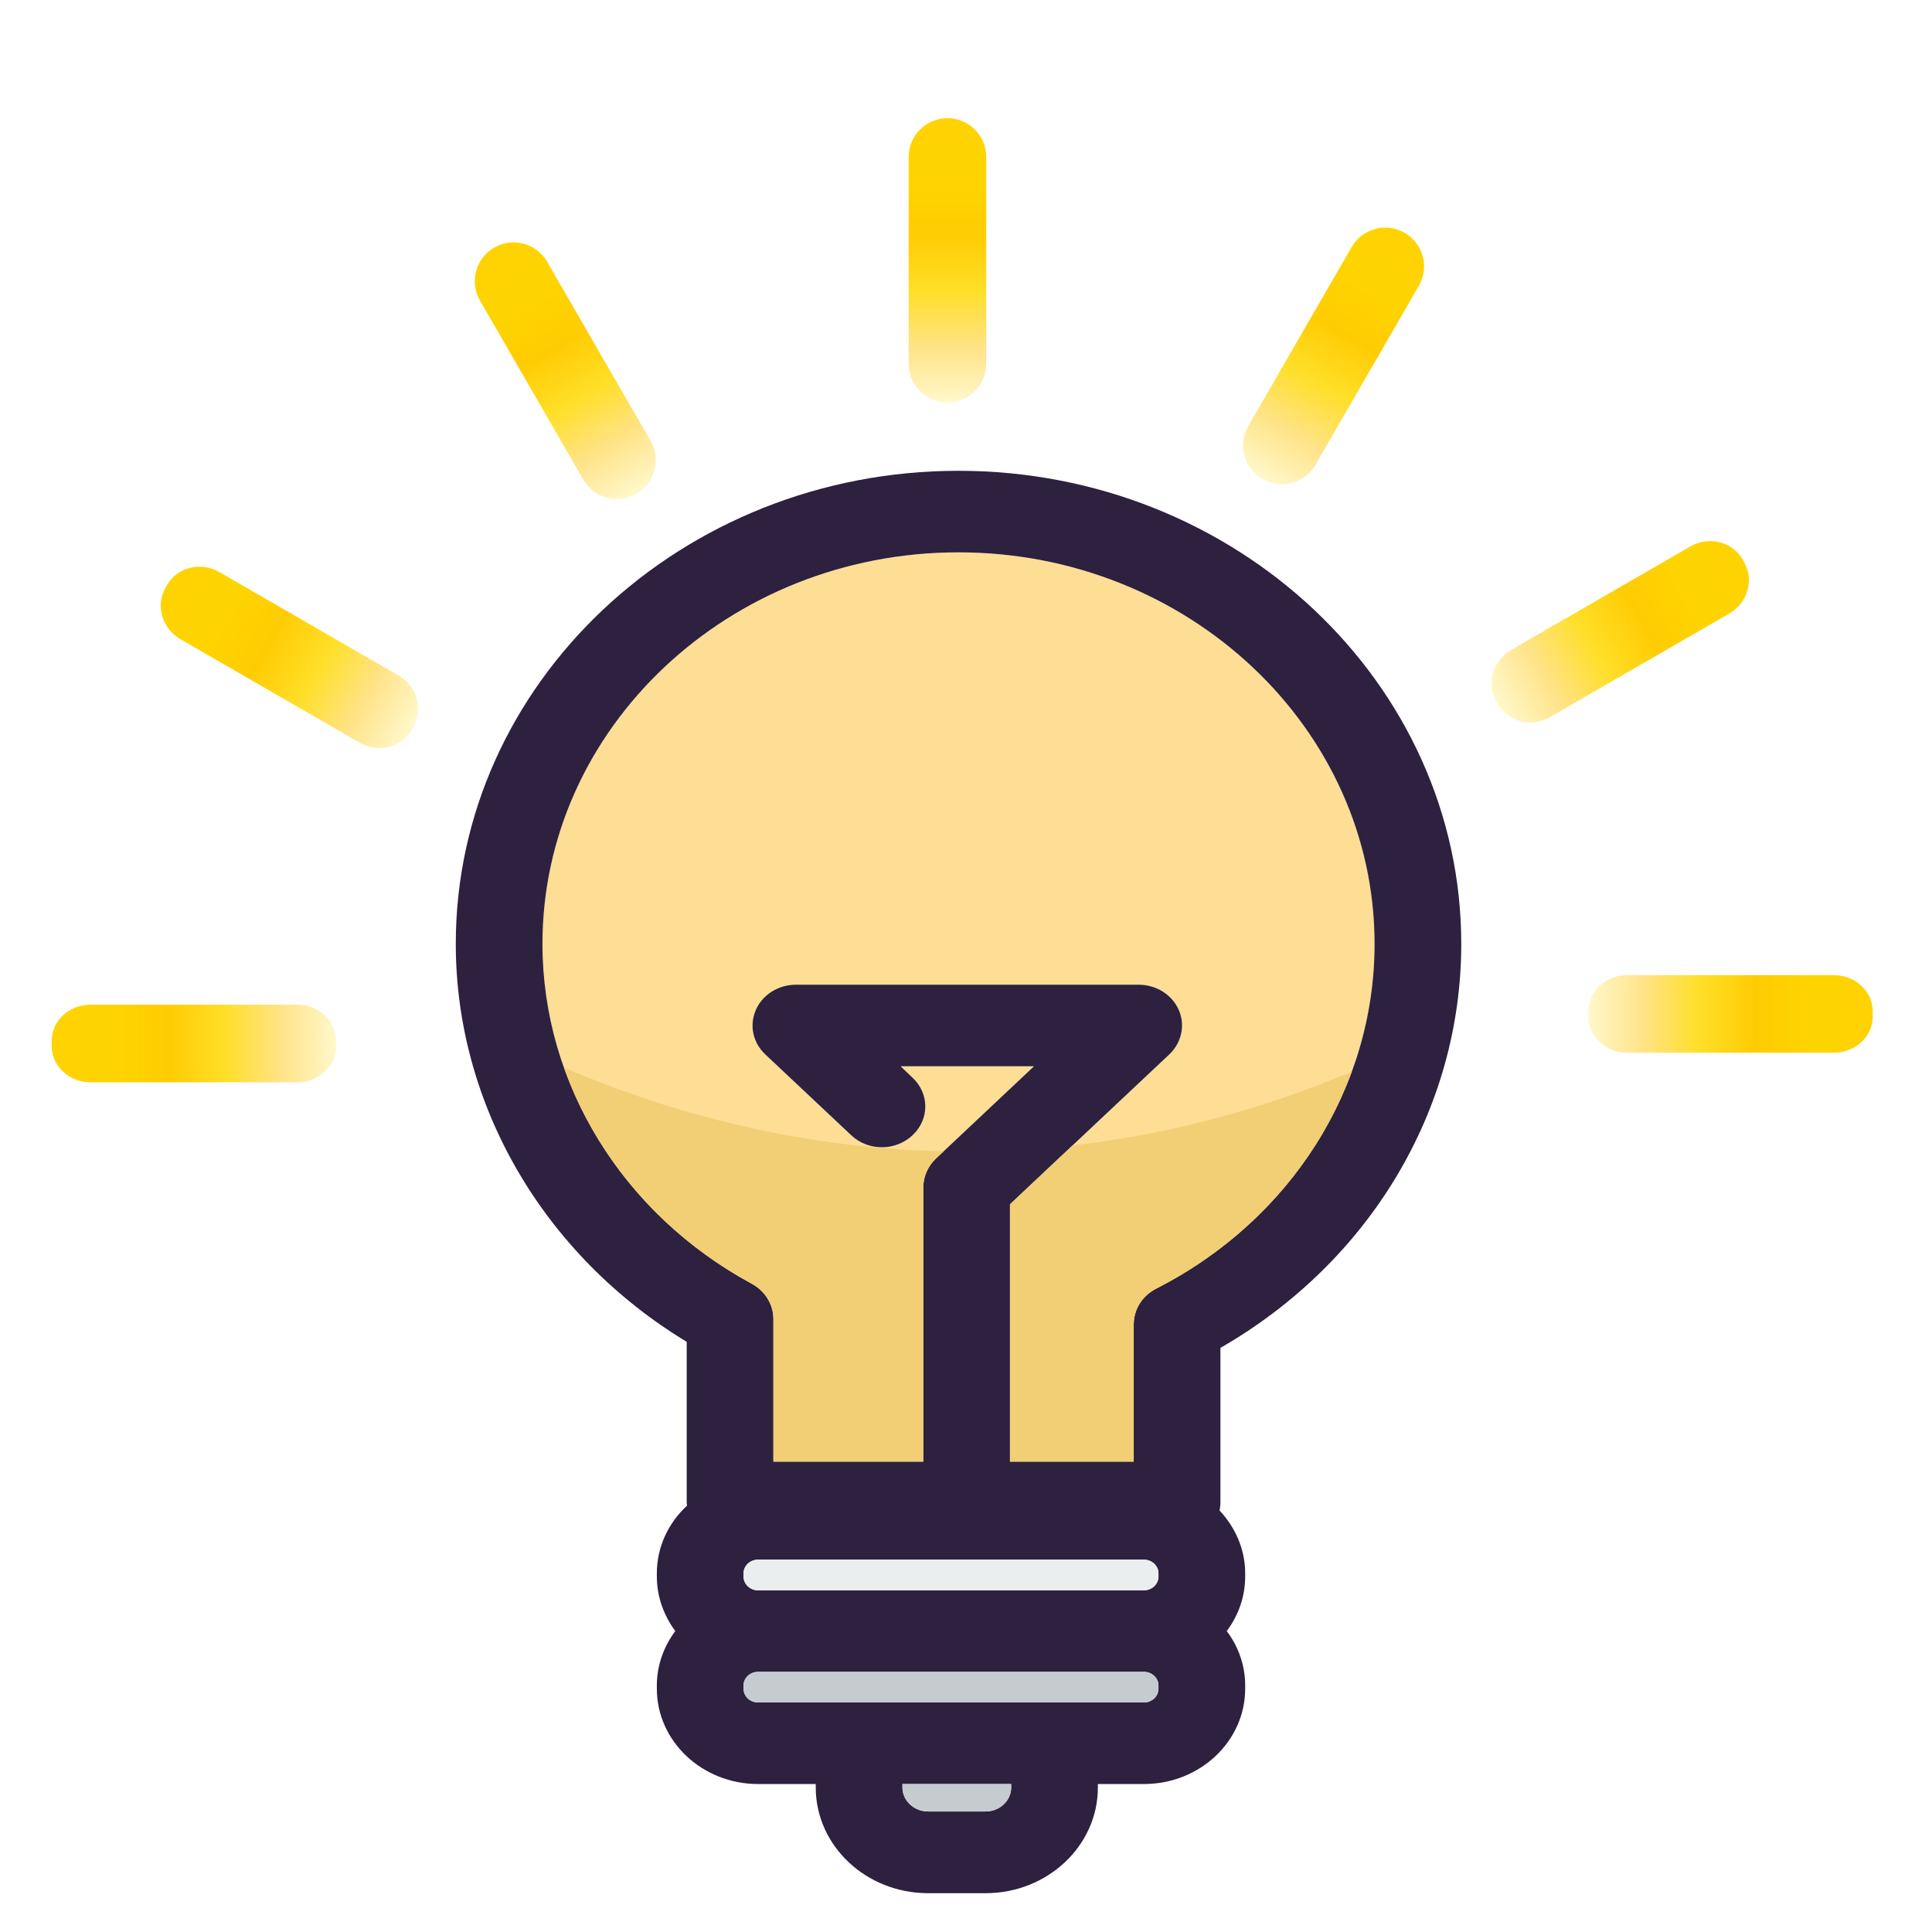
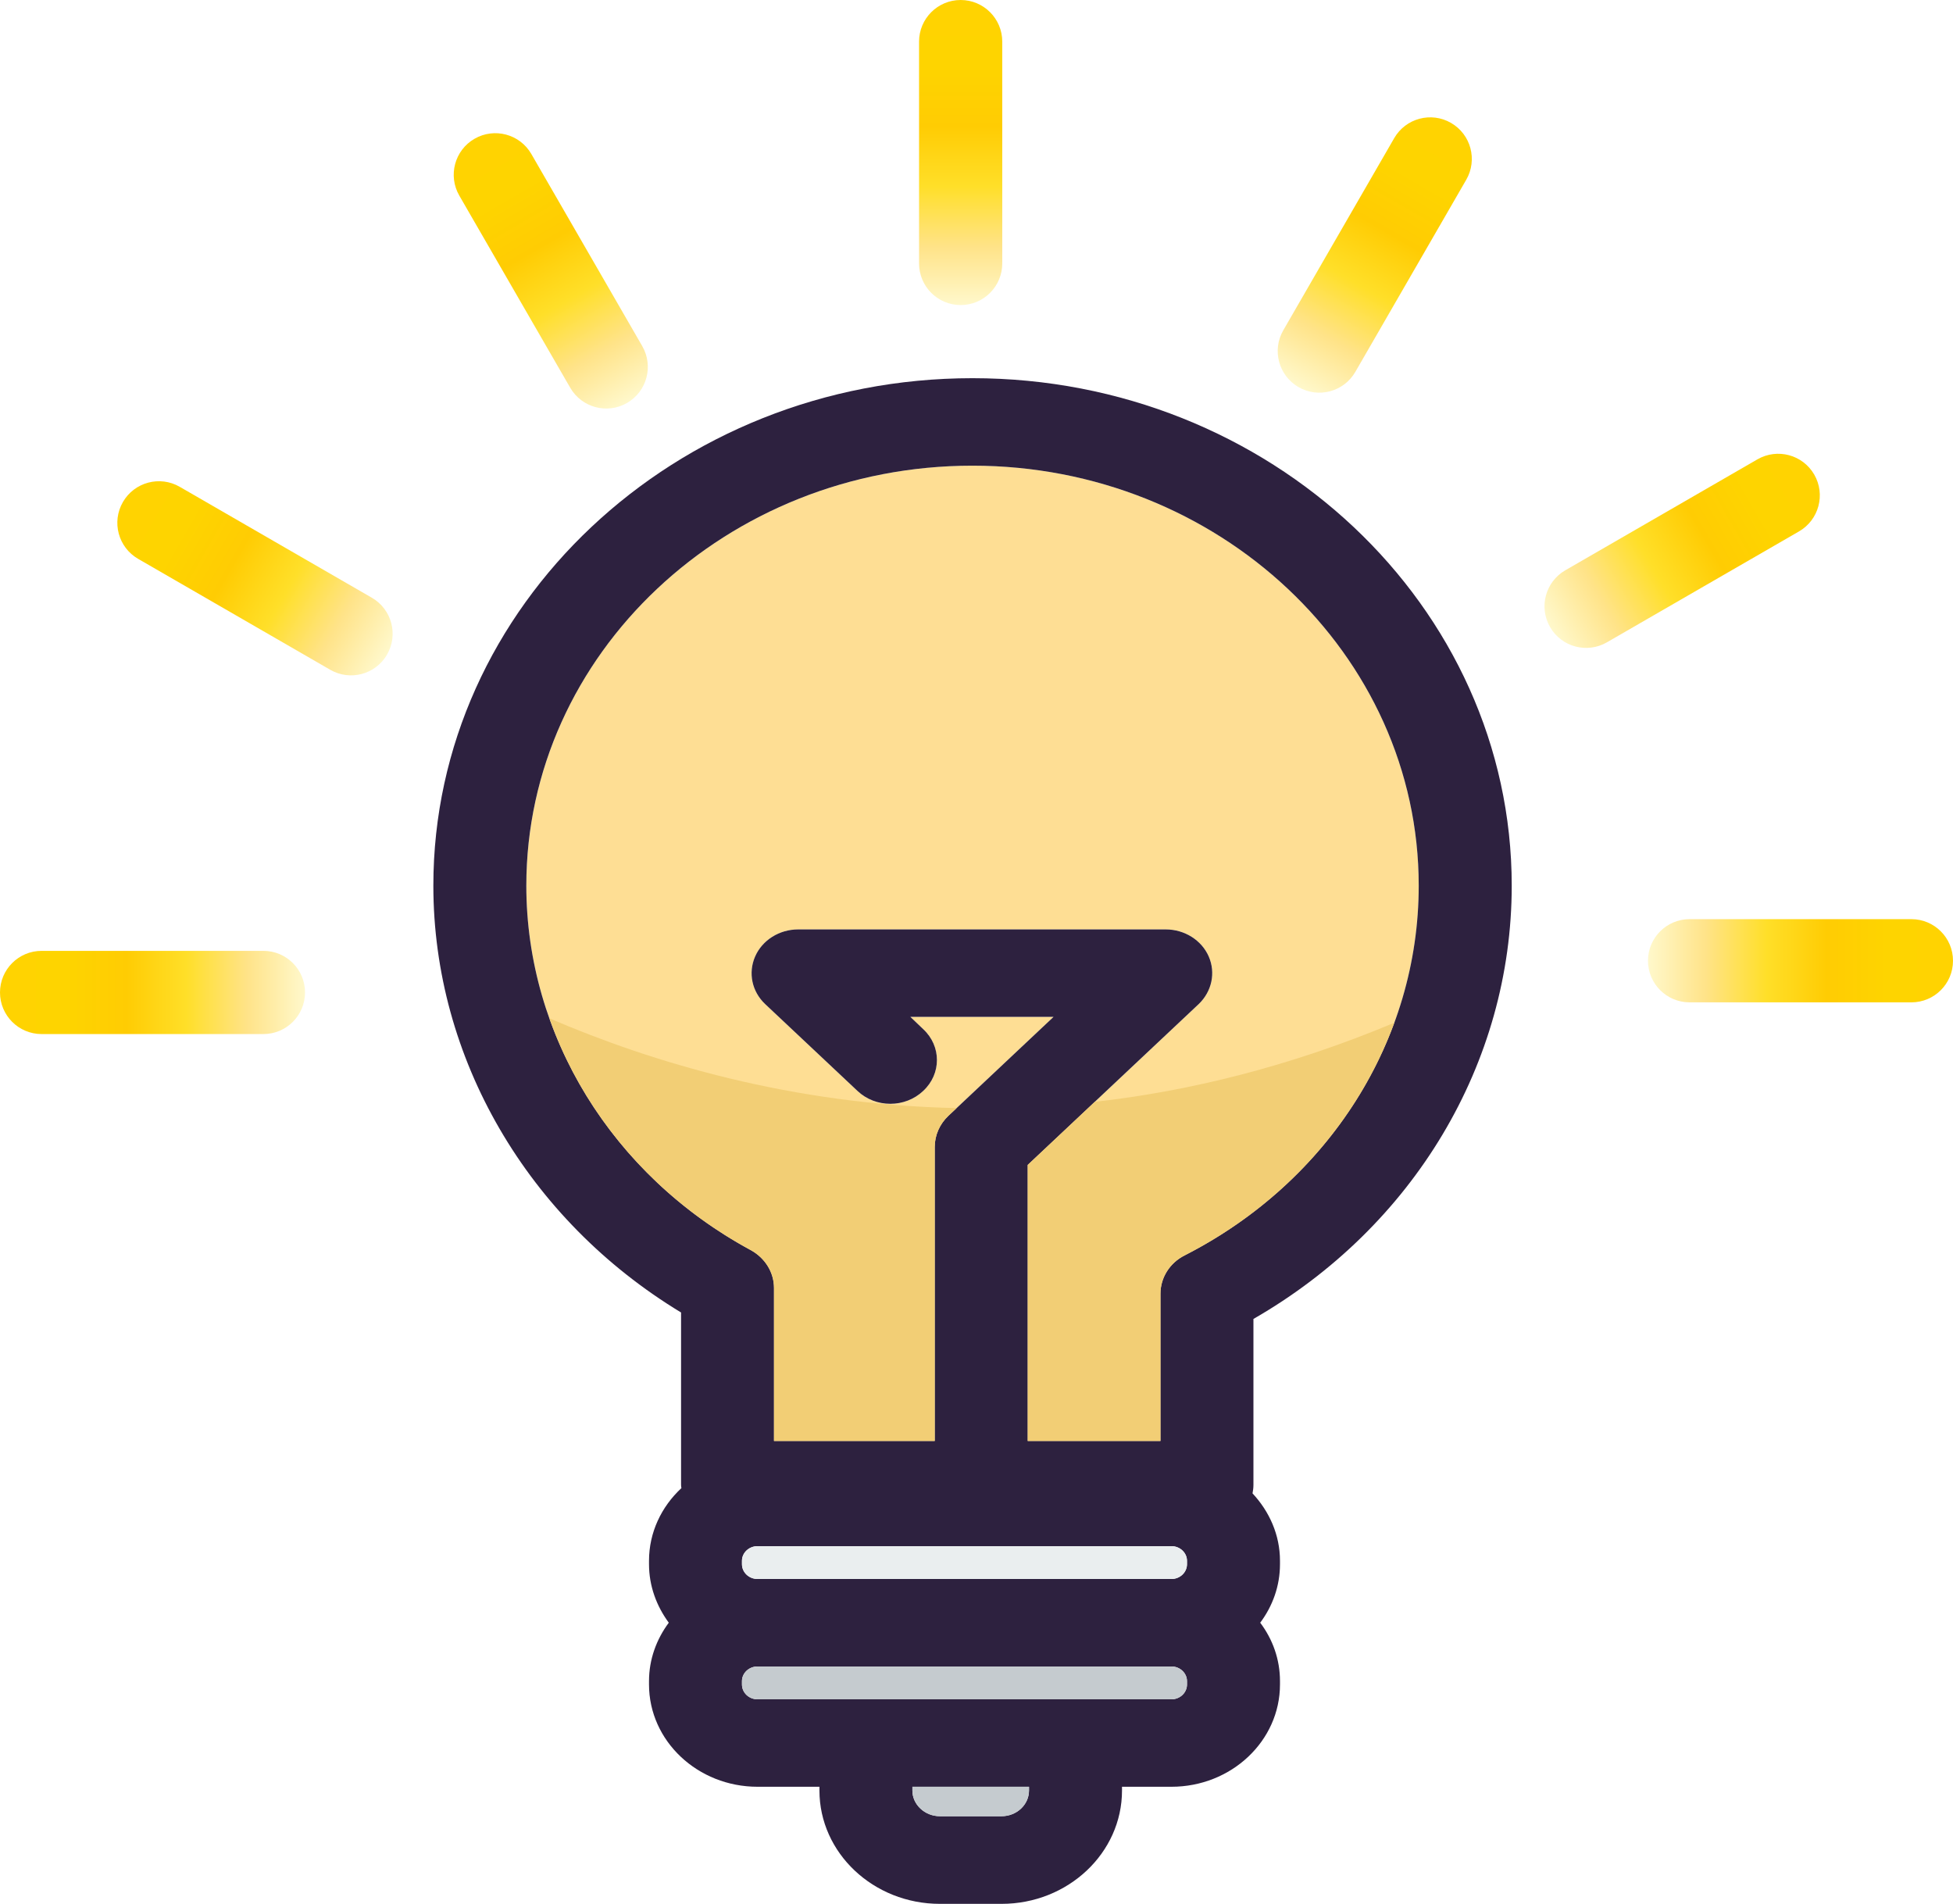
- <svg xmlns="http://www.w3.org/2000/svg" xmlns:xlink="http://www.w3.org/1999/xlink" width="500" height="500" viewBox="0 0 132.292 132.292" version="1.1" id="svg15208">
+ <svg xmlns="http://www.w3.org/2000/svg" xmlns:xlink="http://www.w3.org/1999/xlink" width="300" height="292.42" viewBox="0 0 300 292.42" version="1.1" id="svg15208">
  <defs id="defs15205">
    <linearGradient id="linearGradient2854">
      <stop style="stop-color:#fff9ce;stop-opacity:1;" offset="0" id="stop2850" />
      <stop style="stop-color:#ffe388;stop-opacity:1;" offset="0.2" id="stop2858" />
      <stop style="stop-color:#ffdf29;stop-opacity:1;" offset="0.4" id="stop2860" />
      <stop style="stop-color:#ffcc03;stop-opacity:1;" offset="0.6" id="stop2864" />
      <stop style="stop-color:#fed400;stop-opacity:1;" offset="0.8" id="stop2862" />
      <stop style="stop-color:#ffd301;stop-opacity:1;" offset="1" id="stop2852" />
    </linearGradient>
-     <linearGradient xlink:href="#linearGradient2854" id="linearGradient2856" x1="-165.596" y1="25.456" x2="-165.596" y2="-26.645" gradientUnits="userSpaceOnUse" />
-     <linearGradient xlink:href="#linearGradient2854" id="linearGradient2870" gradientUnits="userSpaceOnUse" x1="-165.596" y1="25.456" x2="-165.596" y2="-26.645" gradientTransform="matrix(0.9828632,0,0,1.019473,96.07562,57.59138)" />
-     <linearGradient xlink:href="#linearGradient2854" id="linearGradient2874" gradientUnits="userSpaceOnUse" gradientTransform="matrix(0.9476605,0,0,1.057343,201.6541,63.42124)" x1="-165.596" y1="25.456" x2="-165.596" y2="-26.645" />
-     <linearGradient xlink:href="#linearGradient2854" id="linearGradient2878" gradientUnits="userSpaceOnUse" gradientTransform="matrix(0.9295594,0,0,1.075778,292.1578,10.25846)" x1="-165.596" y1="25.456" x2="-165.596" y2="-26.645" />
-     <linearGradient xlink:href="#linearGradient2854" id="linearGradient2882" gradientUnits="userSpaceOnUse" gradientTransform="matrix(0.9476605,0,0,1.057343,355.4383,-85.99296)" x1="-165.596" y1="25.456" x2="-165.596" y2="-26.645" />
-     <linearGradient xlink:href="#linearGradient2854" id="linearGradient2886" gradientUnits="userSpaceOnUse" gradientTransform="matrix(0.9828632,0,0,1.019473,372.3323,-191.9325)" x1="-165.596" y1="25.456" x2="-165.596" y2="-26.645" />
-     <linearGradient xlink:href="#linearGradient2854" id="linearGradient2890" gradientUnits="userSpaceOnUse" gradientTransform="translate(324.5555,-282.622)" x1="-165.596" y1="25.456" x2="-165.596" y2="-26.645" />
+     <linearGradient xlink:href="#linearGradient2854" id="linearGradient2856" x1="-165.596" y1="25.456" x2="-165.596" y2="-26.645" gradientUnits="userSpaceOnUse" gradientTransform="matrix(0.3429558,0,0,0.3689445,-12.99661,12.27906)" />
+     <linearGradient xlink:href="#linearGradient2854" id="linearGradient2870" gradientUnits="userSpaceOnUse" x1="-165.596" y1="25.456" x2="-165.596" y2="-26.645" gradientTransform="matrix(0.3429558,0,0,0.3689445,28.40833,37.97445)" />
+     <linearGradient xlink:href="#linearGradient2854" id="linearGradient2874" gradientUnits="userSpaceOnUse" gradientTransform="matrix(0.3429558,0,0,0.3689445,77.11375,39.52484)" x1="-165.596" y1="25.456" x2="-165.596" y2="-26.645" />
+     <linearGradient xlink:href="#linearGradient2854" id="linearGradient2878" gradientUnits="userSpaceOnUse" gradientTransform="matrix(0.3429558,0,0,0.3689445,120.0691,16.5148)" x1="-165.596" y1="25.456" x2="-165.596" y2="-26.645" />
+     <linearGradient xlink:href="#linearGradient2854" id="linearGradient2882" gradientUnits="userSpaceOnUse" gradientTransform="matrix(0.3429558,0,0,0.3689445,145.7645,-24.89013)" x1="-165.596" y1="25.456" x2="-165.596" y2="-26.645" />
+     <linearGradient xlink:href="#linearGradient2854" id="linearGradient2886" gradientUnits="userSpaceOnUse" gradientTransform="matrix(0.3429558,0,0,0.3689445,147.3149,-73.59555)" x1="-165.596" y1="25.456" x2="-165.596" y2="-26.645" />
+     <linearGradient xlink:href="#linearGradient2854" id="linearGradient2890" gradientUnits="userSpaceOnUse" gradientTransform="matrix(0.3429558,0,0,0.3689445,124.3048,-116.5509)" x1="-165.596" y1="25.456" x2="-165.596" y2="-26.645" />
  </defs>
-   <g id="layer1">
-     <g id="g393" transform="matrix(0.3160863,0,0,0.3082226,16.32448,24.64927)">
-       <g id="g391">
-         <g id="g736" transform="matrix(1.167227,0,0,1.112689,-8.142298,-32.00297)">
-           <g id="g2771" transform="translate(-1.371068,50.88632)">
-             <g id="g375" transform="matrix(0.8567312,0,0,0.8987238,6.97576,28.76183)">
-               <g id="XMLID_19_">
-                 <g id="g372">
- 					
- 					
- 					
- 					
- 					
- 				</g>
-               </g>
-             </g>
-             <g id="g346">
-               <g id="g344">
-                 <path style="fill:#fede94" d="m 122.086,132.667 c 3.136,3.199 8.236,3.199 11.372,0 3.168,-3.168 3.168,-8.331 0,-11.499 l -2.217,-2.281 h 24.772 l -18.215,18.437 c -1.489,1.521 -2.344,3.611 -2.344,5.765 v 54.74 H 107.641 V 169.35 c 0,-2.914 -1.552,-5.607 -4.055,-7.064 C 79.637,148.348 64.78,122.372 64.78,94.463 c 0,-43.114 34.624,-78.181 77.199,-78.181 42.575,0 77.231,35.068 77.231,78.181 0,28.732 -15.522,55.088 -40.484,68.805 -2.598,1.394 -4.213,4.15 -4.213,7.159 v 27.401 h -22.967 v -51.382 l 29.587,-29.936 c 2.281,-2.344 2.978,-5.829 1.742,-8.87 -1.236,-3.041 -4.181,-5.037 -7.444,-5.037 h -63.609 c -3.263,0 -6.209,1.996 -7.444,5.037 -1.235,3.041 -0.57,6.526 1.742,8.87 z" id="path342" />
-               </g>
-             </g>
-             <g id="g352">
-               <g id="g350">
-                 <path style="fill:#2d213f;stroke-width:0.479;stroke-dasharray:none" d="m 64.78,94.464 c 0,27.908 14.857,53.884 38.806,67.823 2.503,1.457 4.055,4.15 4.055,7.064 v 28.478 h 27.813 v -54.74 c 0,-2.154 0.855,-4.245 2.344,-5.765 l 18.215,-18.437 h -24.772 l 2.217,2.281 c 3.168,3.168 3.168,8.331 0,11.499 -3.136,3.199 -8.236,3.199 -11.372,0 L 106.12,116.511 c -2.312,-2.344 -2.978,-5.829 -1.742,-8.87 1.235,-3.041 4.181,-5.037 7.444,-5.037 h 63.609 c 3.263,0 6.209,1.996 7.444,5.037 1.235,3.041 0.539,6.526 -1.742,8.87 l -29.587,29.936 v 51.382 h 22.967 v -27.401 c 0,-3.009 1.616,-5.765 4.213,-7.159 24.962,-13.717 40.484,-40.073 40.484,-68.805 0,-43.114 -34.656,-78.181 -77.231,-78.181 -42.575,0 -77.199,35.067 -77.199,78.181 z m 170.523,0 c 0,33.072 -17.011,63.546 -44.698,80.652 v 30.886 c 0,0.539 -0.063,1.077 -0.158,1.584 2.914,3.358 4.752,7.729 4.752,12.544 v 0.634 c 0,4.055 -1.267,7.793 -3.421,10.897 2.154,3.073 3.421,6.811 3.421,10.866 v 0.634 c 0,10.517 -8.426,19.038 -18.785,19.038 h -8.553 v 0.697 c 0,11.626 -9.345,21.098 -20.844,21.098 h -10.675 c -11.499,0 -20.844,-9.472 -20.844,-21.098 v -0.697 h -10.707 c -10.359,0 -18.785,-8.521 -18.785,-19.038 v -0.634 c 0,-4.055 1.299,-7.793 3.421,-10.866 -2.122,-3.104 -3.421,-6.842 -3.421,-10.897 v -0.634 c 0,-5.29 2.154,-10.074 5.607,-13.526 -0.032,-0.19 -0.063,-0.412 -0.063,-0.602 v -32.09 C 65.004,156.616 48.69,126.585 48.69,94.464 48.688,42.385 90.535,0 141.98,0 c 51.476,0 93.323,42.385 93.323,94.464 z M 179.106,243.16 v -0.634 c 0,-1.489 -1.204,-2.724 -2.693,-2.724 h -71.624 c -1.489,0 -2.693,1.235 -2.693,2.724 v 0.634 c 0,1.521 1.204,2.756 2.693,2.756 h 71.624 c 1.491,0 2.693,-1.235 2.693,-2.756 z m 0,-22.396 v -0.634 c 0,-1.489 -1.204,-2.724 -2.693,-2.724 h -71.624 c -1.489,0 -2.693,1.235 -2.693,2.724 v 0.634 c 0,1.521 1.204,2.756 2.693,2.756 h 71.624 c 1.491,0 2.693,-1.236 2.693,-2.756 z m -27.338,42.132 v -0.697 h -20.179 v 0.697 c 0,2.629 2.154,4.783 4.752,4.783 h 10.675 c 2.63,0 4.752,-2.154 4.752,-4.783 z" id="path348" />
-               </g>
-             </g>
-             <g id="g358">
-               <g id="g356">
-                 <path style="fill:#c5cbcf" d="M 176.414,245.916 H 104.79 c -1.489,0 -2.693,-1.235 -2.693,-2.756 v -0.634 c 0,-1.489 1.204,-2.724 2.693,-2.724 h 71.624 c 1.489,0 2.693,1.235 2.693,2.724 v 0.634 c -0.001,1.521 -1.203,2.756 -2.693,2.756 z" id="path354" />
-               </g>
-             </g>
-             <g id="g364">
-               <g id="g362">
-                 <path style="fill:#eaeeef" d="M 176.414,223.52 H 104.79 c -1.489,0 -2.693,-1.235 -2.693,-2.756 v -0.634 c 0,-1.489 1.204,-2.724 2.693,-2.724 h 71.624 c 1.489,0 2.693,1.235 2.693,2.724 v 0.634 c -0.001,1.52 -1.203,2.756 -2.693,2.756 z" id="path360" />
-               </g>
-             </g>
-             <g id="g370">
-               <g id="g368">
-                 <path style="fill:#c5cbcf" d="m 151.768,262.199 v 0.697 c 0,2.629 -2.122,4.783 -4.752,4.783 h -10.675 c -2.598,0 -4.752,-2.154 -4.752,-4.783 v -0.697 z" id="path366" />
-               </g>
-             </g>
-             <g id="g389">
-               <g id="g381">
-                 <g id="g379">
-                   <path style="fill:#f2ce75" d="m 103.586,162.286 c 2.503,1.457 4.055,4.15 4.055,7.064 v 28.478 h 27.813 v -54.74 c 0,-2.154 0.855,-4.245 2.344,-5.765 l 1.438,-1.454 c -28.497,-0.653 -52.709,-8.499 -70.458,-16.71 5.924,17.927 18.161,33.44 34.808,43.127 z" id="path377" />
-                 </g>
-               </g>
-               <g id="g387">
-                 <g id="g385">
-                   <path style="fill:#f2ce75" d="m 163.156,134.701 -11.61,11.746 v 51.382 h 22.967 v -27.401 c 0,-3.009 1.616,-5.765 4.213,-7.159 17.29,-9.5 30.037,-25.067 36.249,-43.285 -18.101,8.157 -35.485,12.734 -51.819,14.717 z" id="path383" />
-                 </g>
-               </g>
-             </g>
-           </g>
-           <rect style="fill:url(#linearGradient2856);stroke-width:0.33;stroke-dasharray:none;paint-order:markers stroke fill;fill-opacity:1" id="rect2773" width="15.487" height="52.786" x="-172.971" y="-27.673" ry="7.198" transform="rotate(-90)" />
-           <rect style="fill:url(#linearGradient2870);fill-opacity:1;stroke-width:0.331;stroke-dasharray:none;paint-order:markers stroke fill" id="rect2866" width="15.222" height="53.814" x="-73.931" y="29.379" ry="7.338" transform="matrix(0.4728834,-0.881125,0.8494836,0.5276151,0,0)" />
-           <rect style="fill:url(#linearGradient2874);fill-opacity:1;stroke-width:0.331;stroke-dasharray:none;paint-order:markers stroke fill" id="rect2872" width="14.677" height="55.813" x="37.736" y="34.161" ry="7.611" transform="matrix(0.8494836,-0.5276151,0.4728834,0.881125,0,0)" />
-           <rect style="fill:url(#linearGradient2878);fill-opacity:1;stroke-width:0.33;stroke-dasharray:none;paint-order:markers stroke fill" id="rect2876" width="14.396" height="56.786" x="131.371" y="-19.512" ry="7.744" />
-           <rect style="fill:url(#linearGradient2882);fill-opacity:1;stroke-width:0.331;stroke-dasharray:none;paint-order:markers stroke fill" id="rect2880" width="14.677" height="55.813" x="191.52" y="-115.253" ry="7.611" transform="matrix(0.8494836,0.5276151,-0.4728834,0.881125,0,0)" />
-           <rect style="fill:url(#linearGradient2886);fill-opacity:1;stroke-width:0.331;stroke-dasharray:none;paint-order:markers stroke fill" id="rect2884" width="15.222" height="53.814" x="202.325" y="-220.145" ry="7.338" transform="matrix(0.4728834,0.881125,-0.8494836,0.5276151,0,0)" />
-           <rect style="fill:url(#linearGradient2890);fill-opacity:1;stroke-width:0.33;stroke-dasharray:none;paint-order:markers stroke fill" id="rect2888" width="15.487" height="52.786" x="151.584" y="-310.295" ry="7.198" transform="rotate(90)" />
-         </g>
-       </g>
-     </g>
+   <g id="tungsten" transform="matrix(2.405937,0,0,2.405937,-4.978333,-15.16927)">
+     <path style="fill:#fede94;stroke-width:0.356" d="m 56.816,75.947 c 1.157,1.097 3.039,1.097 4.196,0 1.169,-1.086 1.169,-2.857 0,-3.944 l -0.818,-0.782 h 9.139 l -6.72,6.323 c -0.549,0.522 -0.865,1.238 -0.865,1.977 V 98.295 H 51.487 v -9.767 c 0,-0.999 -0.573,-1.923 -1.496,-2.423 -8.836,-4.78 -14.317,-13.689 -14.317,-23.26 0,-14.786 12.774,-26.813 28.482,-26.813 15.708,0 28.494,12.027 28.494,26.813 0,9.854 -5.727,18.893 -14.936,23.597 -0.959,0.478 -1.554,1.423 -1.554,2.455 v 9.397 H 67.685 V 80.673 L 78.601,70.406 c 0.842,-0.804 1.099,-1.999 0.643,-3.042 -0.456,-1.043 -1.543,-1.727 -2.746,-1.727 H 53.029 c -1.204,0 -2.291,0.685 -2.746,1.727 -0.456,1.043 -0.21,2.238 0.643,3.042 z" id="path342" />
+     <path style="fill:#2d213f;stroke-width:0.17;stroke-dasharray:none" d="m 35.673,62.845 c 0,9.571 5.481,18.48 14.317,23.26 0.923,0.5 1.496,1.423 1.496,2.423 v 9.767 H 61.748 V 79.522 c 0,-0.739 0.315,-1.456 0.865,-1.977 l 6.72,-6.323 h -9.139 l 0.818,0.782 c 1.169,1.086 1.169,2.857 0,3.944 -1.157,1.097 -3.039,1.097 -4.196,0 l -5.891,-5.541 c -0.853,-0.804 -1.099,-1.999 -0.643,-3.042 0.456,-1.043 1.543,-1.727 2.746,-1.727 h 23.468 c 1.204,0 2.291,0.685 2.746,1.727 0.456,1.043 0.199,2.238 -0.643,3.042 L 67.685,80.673 v 17.622 h 8.474 v -9.397 c 0,-1.032 0.596,-1.977 1.554,-2.455 9.21,-4.704 14.936,-13.743 14.936,-23.597 0,-14.786 -12.786,-26.813 -28.494,-26.813 -15.708,0 -28.482,12.026 -28.482,26.813 z m 62.914,0 c 0,11.342 -6.276,21.793 -16.491,27.66 v 10.593 c 0,0.185 -0.023,0.369 -0.058,0.543 1.075,1.152 1.753,2.651 1.753,4.302 v 0.217 c 0,1.391 -0.467,2.673 -1.262,3.737 0.795,1.054 1.262,2.336 1.262,3.727 v 0.217 c 0,3.607 -3.109,6.529 -6.931,6.529 H 73.705 v 0.239 c 0,3.987 -3.448,7.236 -7.69,7.236 h -3.938 c -4.242,0 -7.69,-3.248 -7.69,-7.236 v -0.239 h -3.95 c -3.822,0 -6.931,-2.922 -6.931,-6.529 v -0.217 c 0,-1.391 0.479,-2.673 1.262,-3.727 -0.783,-1.065 -1.262,-2.347 -1.262,-3.737 v -0.217 c 0,-1.814 0.795,-3.455 2.069,-4.639 -0.012,-0.065 -0.023,-0.141 -0.023,-0.206 V 90.092 C 35.756,84.161 29.737,73.861 29.737,62.845 29.736,44.985 45.176,30.448 64.156,30.448 c 18.992,0 34.431,14.536 34.431,32.397 z M 77.853,113.842 v -0.217 c 0,-0.511 -0.444,-0.934 -0.994,-0.934 H 50.435 c -0.549,0 -0.994,0.424 -0.994,0.934 v 0.217 c 0,0.522 0.444,0.945 0.994,0.945 h 26.425 c 0.55,0 0.994,-0.424 0.994,-0.945 z m 0,-7.681 v -0.217 c 0,-0.511 -0.444,-0.934 -0.994,-0.934 H 50.435 c -0.549,0 -0.994,0.424 -0.994,0.934 v 0.217 c 0,0.522 0.444,0.945 0.994,0.945 h 26.425 c 0.55,0 0.994,-0.424 0.994,-0.945 z m -10.086,14.449 v -0.239 H 60.322 v 0.239 c 0,0.902 0.795,1.64 1.753,1.64 h 3.938 c 0.97,0 1.753,-0.739 1.753,-1.64 z" id="path348" />
+     <path style="fill:#c5cbcf;stroke-width:0.356" d="M 76.86,114.787 H 50.435 c -0.549,0 -0.994,-0.424 -0.994,-0.945 v -0.217 c 0,-0.511 0.444,-0.934 0.994,-0.934 h 26.425 c 0.549,0 0.994,0.424 0.994,0.934 v 0.217 c -3.69e-4,0.522 -0.444,0.945 -0.994,0.945 z" id="path354" />
+     <path style="fill:#eaeeef;stroke-width:0.356" d="M 76.86,107.106 H 50.435 c -0.549,0 -0.994,-0.424 -0.994,-0.945 v -0.217 c 0,-0.511 0.444,-0.934 0.994,-0.934 h 26.425 c 0.549,0 0.994,0.424 0.994,0.934 v 0.217 c -3.69e-4,0.521 -0.444,0.945 -0.994,0.945 z" id="path360" />
+     <path style="fill:#c5cbcf;stroke-width:0.356" d="m 67.767,120.371 v 0.239 c 0,0.902 -0.783,1.64 -1.753,1.64 h -3.938 c -0.959,0 -1.753,-0.739 -1.753,-1.64 v -0.239 z" id="path366" />
+     <path style="fill:#f2ce75;stroke-width:0.356" d="m 49.991,86.105 c 0.923,0.5 1.496,1.423 1.496,2.423 v 9.767 H 61.748 V 79.521 c 0,-0.739 0.315,-1.456 0.865,-1.977 l 0.531,-0.499 c -10.514,-0.224 -19.447,-2.915 -25.995,-5.731 2.186,6.148 6.7,11.468 12.842,14.791 z" id="path377" />
+     <path style="fill:#f2ce75;stroke-width:0.356" d="m 71.969,76.645 -4.283,4.028 v 17.622 h 8.474 v -9.397 c 0,-1.032 0.596,-1.977 1.554,-2.455 6.379,-3.258 11.082,-8.597 13.374,-14.845 -6.678,2.797 -13.092,4.367 -19.118,5.047 z" id="path383" />
+     <rect style="fill:url(#linearGradient2856);fill-opacity:1;stroke-width:0.117;stroke-dasharray:none;paint-order:markers stroke fill" id="rect2773" width="5.311" height="19.475" x="-72.318" y="2.069" ry="2.656" transform="rotate(-90)" />
+     <rect style="fill:url(#linearGradient2870);fill-opacity:1;stroke-width:0.117;stroke-dasharray:none;paint-order:markers stroke fill" id="rect2866" width="5.311" height="19.475" x="-30.913" y="27.765" ry="2.656" transform="rotate(-60)" />
+     <rect style="fill:url(#linearGradient2874);fill-opacity:1;stroke-width:0.117;stroke-dasharray:none;paint-order:markers stroke fill" id="rect2872" width="5.311" height="19.475" x="17.792" y="29.315" ry="2.656" transform="rotate(-30)" />
+     <rect style="fill:url(#linearGradient2878);fill-opacity:1;stroke-width:0.117;stroke-dasharray:none;paint-order:markers stroke fill" id="rect2876" width="5.311" height="19.475" x="60.748" y="6.305" ry="2.656" />
+     <rect style="fill:url(#linearGradient2882);fill-opacity:1;stroke-width:0.117;stroke-dasharray:none;paint-order:markers stroke fill" id="rect2880" width="5.311" height="19.475" x="86.443" y="-35.1" ry="2.656" transform="rotate(30)" />
+     <rect style="fill:url(#linearGradient2886);fill-opacity:1;stroke-width:0.117;stroke-dasharray:none;paint-order:markers stroke fill" id="rect2884" width="5.311" height="19.475" x="87.993" y="-83.805" ry="2.656" transform="rotate(60)" />
+     <rect style="fill:url(#linearGradient2890);fill-opacity:1;stroke-width:0.117;stroke-dasharray:none;paint-order:markers stroke fill" id="rect2888" width="5.311" height="19.475" x="64.983" y="-126.761" ry="2.656" transform="rotate(90)" />
  </g>
</svg>
